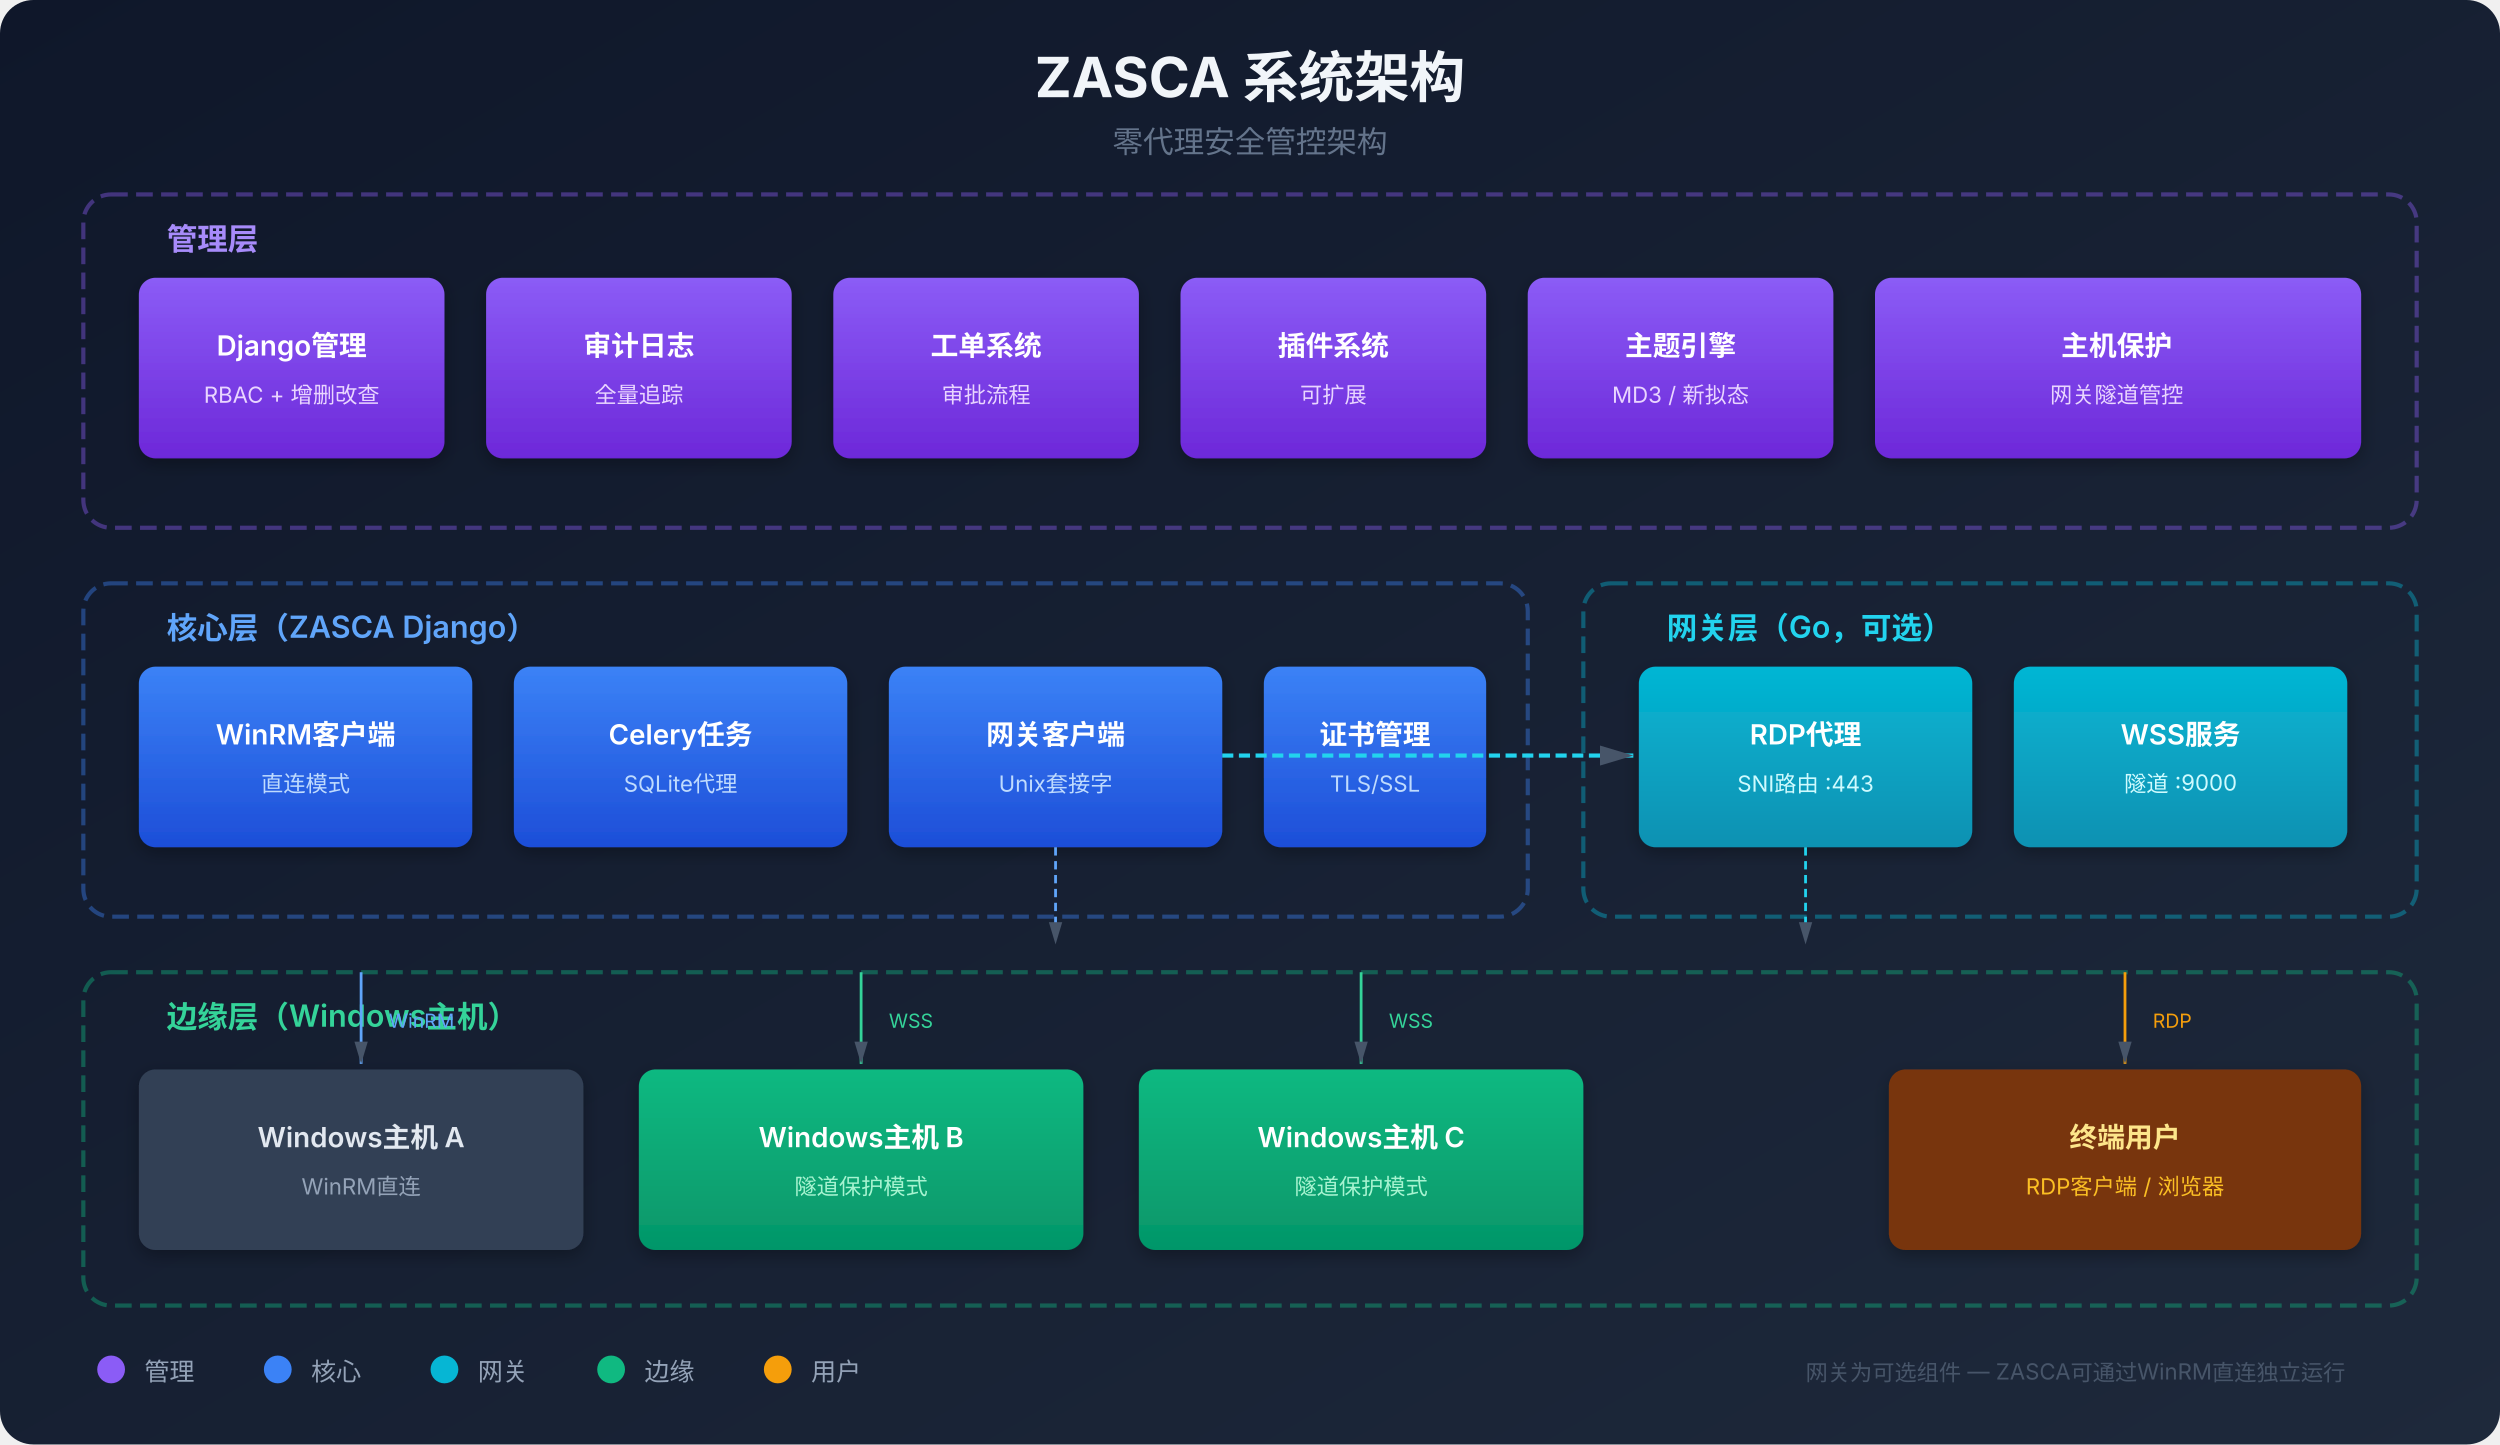
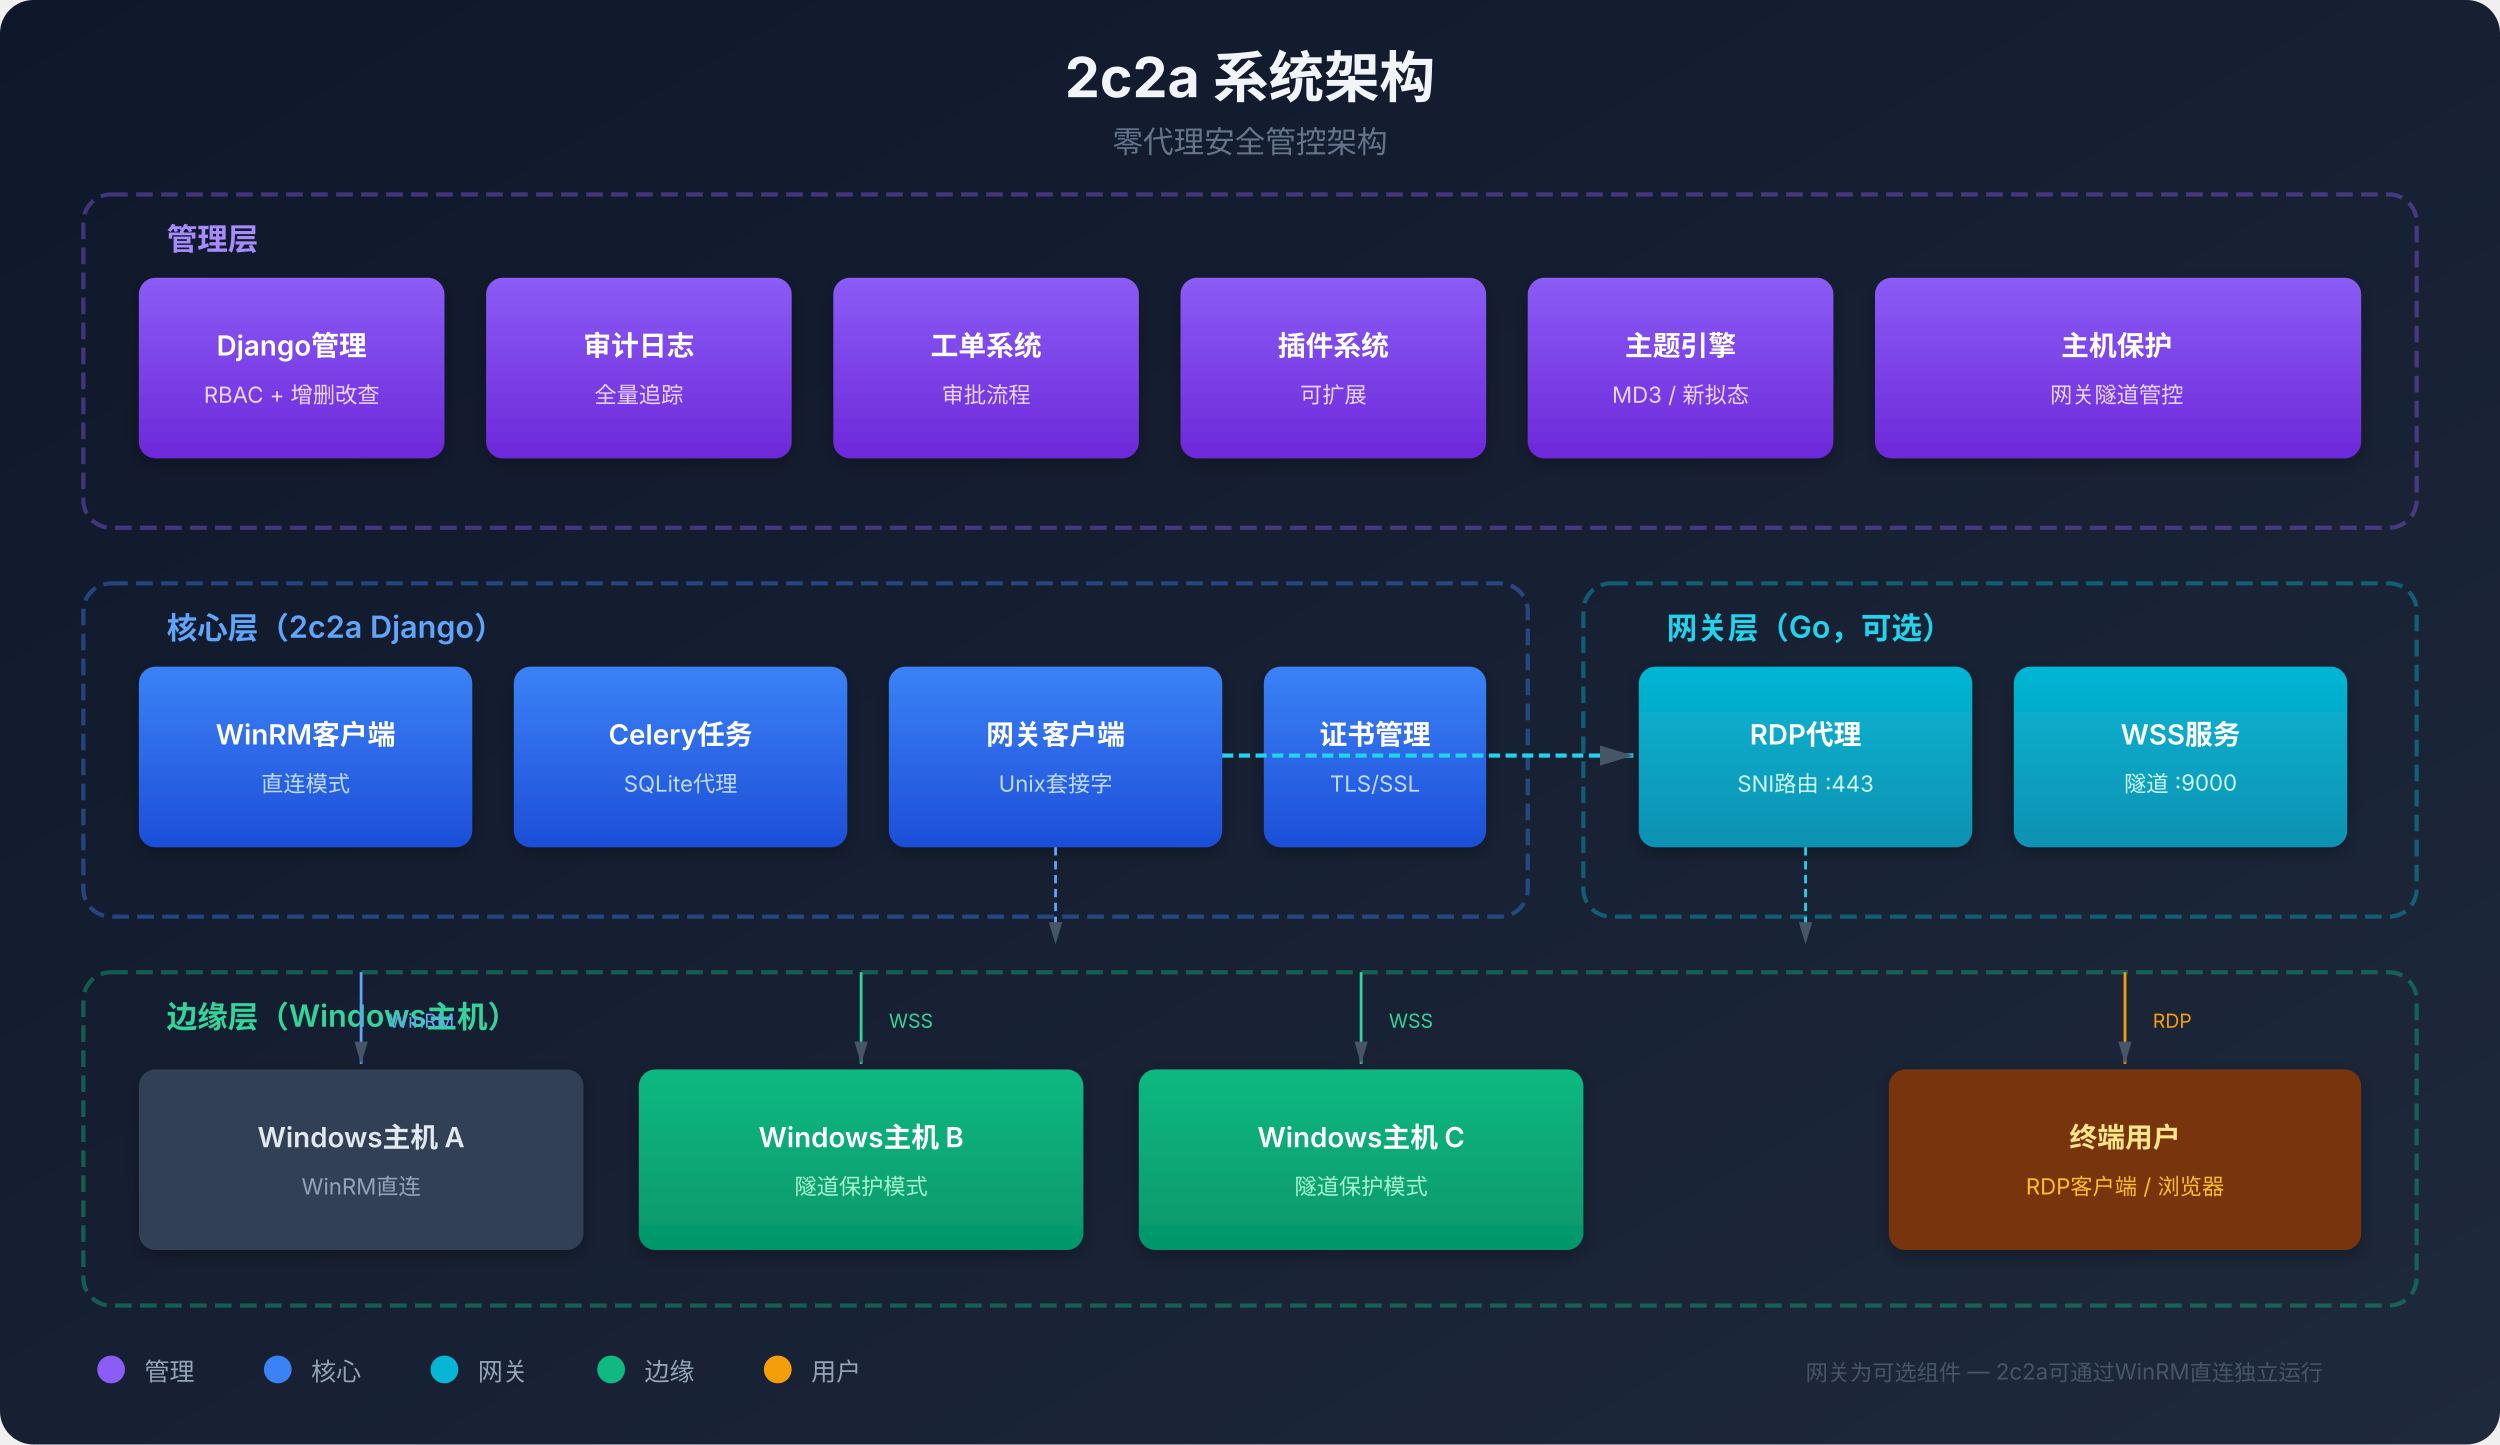
<svg xmlns="http://www.w3.org/2000/svg" viewBox="0 0 900 520" font-family="system-ui,-apple-system,sans-serif">
  <defs>
    <linearGradient id="bg" x1="0" y1="0" x2="1" y2="1">
      <stop offset="0%" stop-color="#0f172a" />
      <stop offset="100%" stop-color="#1e293b" />
    </linearGradient>
    <linearGradient id="mgmt" x1="0" y1="0" x2="0" y2="1">
      <stop offset="0%" stop-color="#8b5cf6" />
      <stop offset="100%" stop-color="#6d28d9" />
    </linearGradient>
    <linearGradient id="core" x1="0" y1="0" x2="0" y2="1">
      <stop offset="0%" stop-color="#3b82f6" />
      <stop offset="100%" stop-color="#1d4ed8" />
    </linearGradient>
    <linearGradient id="gw" x1="0" y1="0" x2="0" y2="1">
      <stop offset="0%" stop-color="#06b6d4" />
      <stop offset="100%" stop-color="#0891b2" />
    </linearGradient>
    <linearGradient id="edge" x1="0" y1="0" x2="0" y2="1">
      <stop offset="0%" stop-color="#10b981" />
      <stop offset="100%" stop-color="#059669" />
    </linearGradient>
    <filter id="sh">
      <feDropShadow dx="0" dy="2" stdDeviation="3" flood-color="#000" flood-opacity="0.3" />
    </filter>
    <marker id="arr" viewBox="0 0 10 6" refX="10" refY="3" markerWidth="8" markerHeight="5" orient="auto">
      <path d="M0,0 L10,3 L0,6 Z" fill="#475569" />
    </marker>
  </defs>
  <rect width="900" height="520" rx="12" fill="url(#bg)" />
-   <text x="450" y="35" text-anchor="middle" fill="#f1f5f9" font-size="20" font-weight="700">ZASCA 系统架构</text>
+   <text x="450" y="35" text-anchor="middle" fill="#f1f5f9" font-size="20" font-weight="700">2c2a 系统架构</text>
  <text x="450" y="55" text-anchor="middle" fill="#64748b" font-size="11">零代理安全管控架构</text>
  <rect x="30" y="70" width="840" height="120" rx="10" fill="none" stroke="#8b5cf6" stroke-width="1.5" stroke-dasharray="6,3" opacity="0.4" />
  <text x="60" y="90" fill="#a78bfa" font-size="11" font-weight="600">管理层</text>
  <g filter="url(#sh)">
    <rect x="50" y="100" width="110" height="65" rx="6" fill="url(#mgmt)" />
    <text x="105" y="128" text-anchor="middle" fill="#fff" font-size="10" font-weight="600">Django管理</text>
    <text x="105" y="145" text-anchor="middle" fill="#e9d5ff" font-size="8">RBAC + 增删改查</text>
  </g>
  <g filter="url(#sh)">
    <rect x="175" y="100" width="110" height="65" rx="6" fill="url(#mgmt)" />
    <text x="230" y="128" text-anchor="middle" fill="#fff" font-size="10" font-weight="600">审计日志</text>
    <text x="230" y="145" text-anchor="middle" fill="#e9d5ff" font-size="8">全量追踪</text>
  </g>
  <g filter="url(#sh)">
    <rect x="300" y="100" width="110" height="65" rx="6" fill="url(#mgmt)" />
    <text x="355" y="128" text-anchor="middle" fill="#fff" font-size="10" font-weight="600">工单系统</text>
    <text x="355" y="145" text-anchor="middle" fill="#e9d5ff" font-size="8">审批流程</text>
  </g>
  <g filter="url(#sh)">
    <rect x="425" y="100" width="110" height="65" rx="6" fill="url(#mgmt)" />
    <text x="480" y="128" text-anchor="middle" fill="#fff" font-size="10" font-weight="600">插件系统</text>
    <text x="480" y="145" text-anchor="middle" fill="#e9d5ff" font-size="8">可扩展</text>
  </g>
  <g filter="url(#sh)">
    <rect x="550" y="100" width="110" height="65" rx="6" fill="url(#mgmt)" />
    <text x="605" y="128" text-anchor="middle" fill="#fff" font-size="10" font-weight="600">主题引擎</text>
    <text x="605" y="145" text-anchor="middle" fill="#e9d5ff" font-size="8">MD3 / 新拟态</text>
  </g>
  <g filter="url(#sh)">
    <rect x="675" y="100" width="175" height="65" rx="6" fill="url(#mgmt)" />
    <text x="762" y="128" text-anchor="middle" fill="#fff" font-size="10" font-weight="600">主机保护</text>
    <text x="762" y="145" text-anchor="middle" fill="#e9d5ff" font-size="8">网关隧道管控</text>
  </g>
  <rect x="30" y="210" width="520" height="120" rx="10" fill="none" stroke="#3b82f6" stroke-width="1.5" stroke-dasharray="6,3" opacity="0.4" />
-   <text x="60" y="230" fill="#60a5fa" font-size="11" font-weight="600">核心层（ZASCA Django）</text>
+   <text x="60" y="230" fill="#60a5fa" font-size="11" font-weight="600">核心层（2c2a Django）</text>
  <g filter="url(#sh)">
    <rect x="50" y="240" width="120" height="65" rx="6" fill="url(#core)" />
    <text x="110" y="268" text-anchor="middle" fill="#fff" font-size="10" font-weight="600">WinRM客户端</text>
    <text x="110" y="285" text-anchor="middle" fill="#bfdbfe" font-size="8">直连模式</text>
  </g>
  <g filter="url(#sh)">
    <rect x="185" y="240" width="120" height="65" rx="6" fill="url(#core)" />
    <text x="245" y="268" text-anchor="middle" fill="#fff" font-size="10" font-weight="600">Celery任务</text>
    <text x="245" y="285" text-anchor="middle" fill="#bfdbfe" font-size="8">SQLite代理</text>
  </g>
  <g filter="url(#sh)">
    <rect x="320" y="240" width="120" height="65" rx="6" fill="url(#core)" />
    <text x="380" y="268" text-anchor="middle" fill="#fff" font-size="10" font-weight="600">网关客户端</text>
    <text x="380" y="285" text-anchor="middle" fill="#bfdbfe" font-size="8">Unix套接字</text>
  </g>
  <g filter="url(#sh)">
    <rect x="455" y="240" width="80" height="65" rx="6" fill="url(#core)" />
    <text x="495" y="268" text-anchor="middle" fill="#fff" font-size="10" font-weight="600">证书管理</text>
    <text x="495" y="285" text-anchor="middle" fill="#bfdbfe" font-size="8">TLS/SSL</text>
  </g>
  <rect x="570" y="210" width="300" height="120" rx="10" fill="none" stroke="#06b6d4" stroke-width="1.5" stroke-dasharray="6,3" opacity="0.4" />
  <text x="600" y="230" fill="#22d3ee" font-size="11" font-weight="600">网关层（Go，可选）</text>
  <g filter="url(#sh)">
    <rect x="590" y="240" width="120" height="65" rx="6" fill="url(#gw)" />
    <text x="650" y="268" text-anchor="middle" fill="#fff" font-size="10" font-weight="600">RDP代理</text>
    <text x="650" y="285" text-anchor="middle" fill="#cffafe" font-size="8">SNI路由 :443</text>
  </g>
  <g filter="url(#sh)">
    <rect x="725" y="240" width="120" height="65" rx="6" fill="url(#gw)" />
    <text x="785" y="268" text-anchor="middle" fill="#fff" font-size="10" font-weight="600">WSS服务</text>
    <text x="785" y="285" text-anchor="middle" fill="#cffafe" font-size="8">隧道 :9000</text>
  </g>
  <rect x="30" y="350" width="840" height="120" rx="10" fill="none" stroke="#10b981" stroke-width="1.5" stroke-dasharray="6,3" opacity="0.4" />
  <text x="60" y="370" fill="#34d399" font-size="11" font-weight="600">边缘层（Windows主机）</text>
  <g filter="url(#sh)">
    <rect x="50" y="385" width="160" height="65" rx="6" fill="#334155" />
    <text x="130" y="413" text-anchor="middle" fill="#e2e8f0" font-size="10" font-weight="600">Windows主机 A</text>
    <text x="130" y="430" text-anchor="middle" fill="#94a3b8" font-size="8">WinRM直连</text>
  </g>
  <g filter="url(#sh)">
    <rect x="230" y="385" width="160" height="65" rx="6" fill="url(#edge)" />
    <text x="310" y="413" text-anchor="middle" fill="#fff" font-size="10" font-weight="600">Windows主机 B</text>
    <text x="310" y="430" text-anchor="middle" fill="#a7f3d0" font-size="8">隧道保护模式</text>
  </g>
  <g filter="url(#sh)">
    <rect x="410" y="385" width="160" height="65" rx="6" fill="url(#edge)" />
    <text x="490" y="413" text-anchor="middle" fill="#fff" font-size="10" font-weight="600">Windows主机 C</text>
    <text x="490" y="430" text-anchor="middle" fill="#a7f3d0" font-size="8">隧道保护模式</text>
  </g>
  <g filter="url(#sh)">
    <rect x="680" y="385" width="170" height="65" rx="6" fill="#78350f" />
    <text x="765" y="413" text-anchor="middle" fill="#fde68a" font-size="10" font-weight="600">终端用户</text>
    <text x="765" y="430" text-anchor="middle" fill="#fbbf24" font-size="8">RDP客户端 / 浏览器</text>
  </g>
  <line x1="380" y1="305" x2="380" y2="340" stroke="#60a5fa" stroke-width="1" stroke-dasharray="3,2" marker-end="url(#arr)" />
  <line x1="650" y1="305" x2="650" y2="340" stroke="#22d3ee" stroke-width="1" stroke-dasharray="3,2" marker-end="url(#arr)" />
  <line x1="130" y1="350" x2="130" y2="383" stroke="#60a5fa" stroke-width="1" marker-end="url(#arr)" />
  <text x="140" y="370" fill="#60a5fa" font-size="7">WinRM</text>
  <line x1="310" y1="350" x2="310" y2="383" stroke="#34d399" stroke-width="1" marker-end="url(#arr)" />
  <text x="320" y="370" fill="#34d399" font-size="7">WSS</text>
  <line x1="490" y1="350" x2="490" y2="383" stroke="#34d399" stroke-width="1" marker-end="url(#arr)" />
  <text x="500" y="370" fill="#34d399" font-size="7">WSS</text>
  <line x1="765" y1="350" x2="765" y2="383" stroke="#f59e0b" stroke-width="1" marker-end="url(#arr)" />
  <text x="775" y="370" fill="#f59e0b" font-size="7">RDP</text>
  <line x1="440" y1="272" x2="588" y2="272" stroke="#22d3ee" stroke-width="1.5" stroke-dasharray="4,2" marker-end="url(#arr)" />
  <g transform="translate(30,485)">
    <circle cx="10" cy="8" r="5" fill="#8b5cf6" />
    <text x="22" y="12" fill="#94a3b8" font-size="9">管理</text>
    <circle cx="70" cy="8" r="5" fill="#3b82f6" />
    <text x="82" y="12" fill="#94a3b8" font-size="9">核心</text>
    <circle cx="130" cy="8" r="5" fill="#06b6d4" />
    <text x="142" y="12" fill="#94a3b8" font-size="9">网关</text>
    <circle cx="190" cy="8" r="5" fill="#10b981" />
    <text x="202" y="12" fill="#94a3b8" font-size="9">边缘</text>
    <circle cx="250" cy="8" r="5" fill="#f59e0b" />
    <text x="262" y="12" fill="#94a3b8" font-size="9">用户</text>
-     <text x="620" y="12" fill="#475569" font-size="8">网关为可选组件 — ZASCA可通过WinRM直连独立运行</text>
+     <text x="620" y="12" fill="#475569" font-size="8">网关为可选组件 — 2c2a可通过WinRM直连独立运行</text>
  </g>
</svg>
